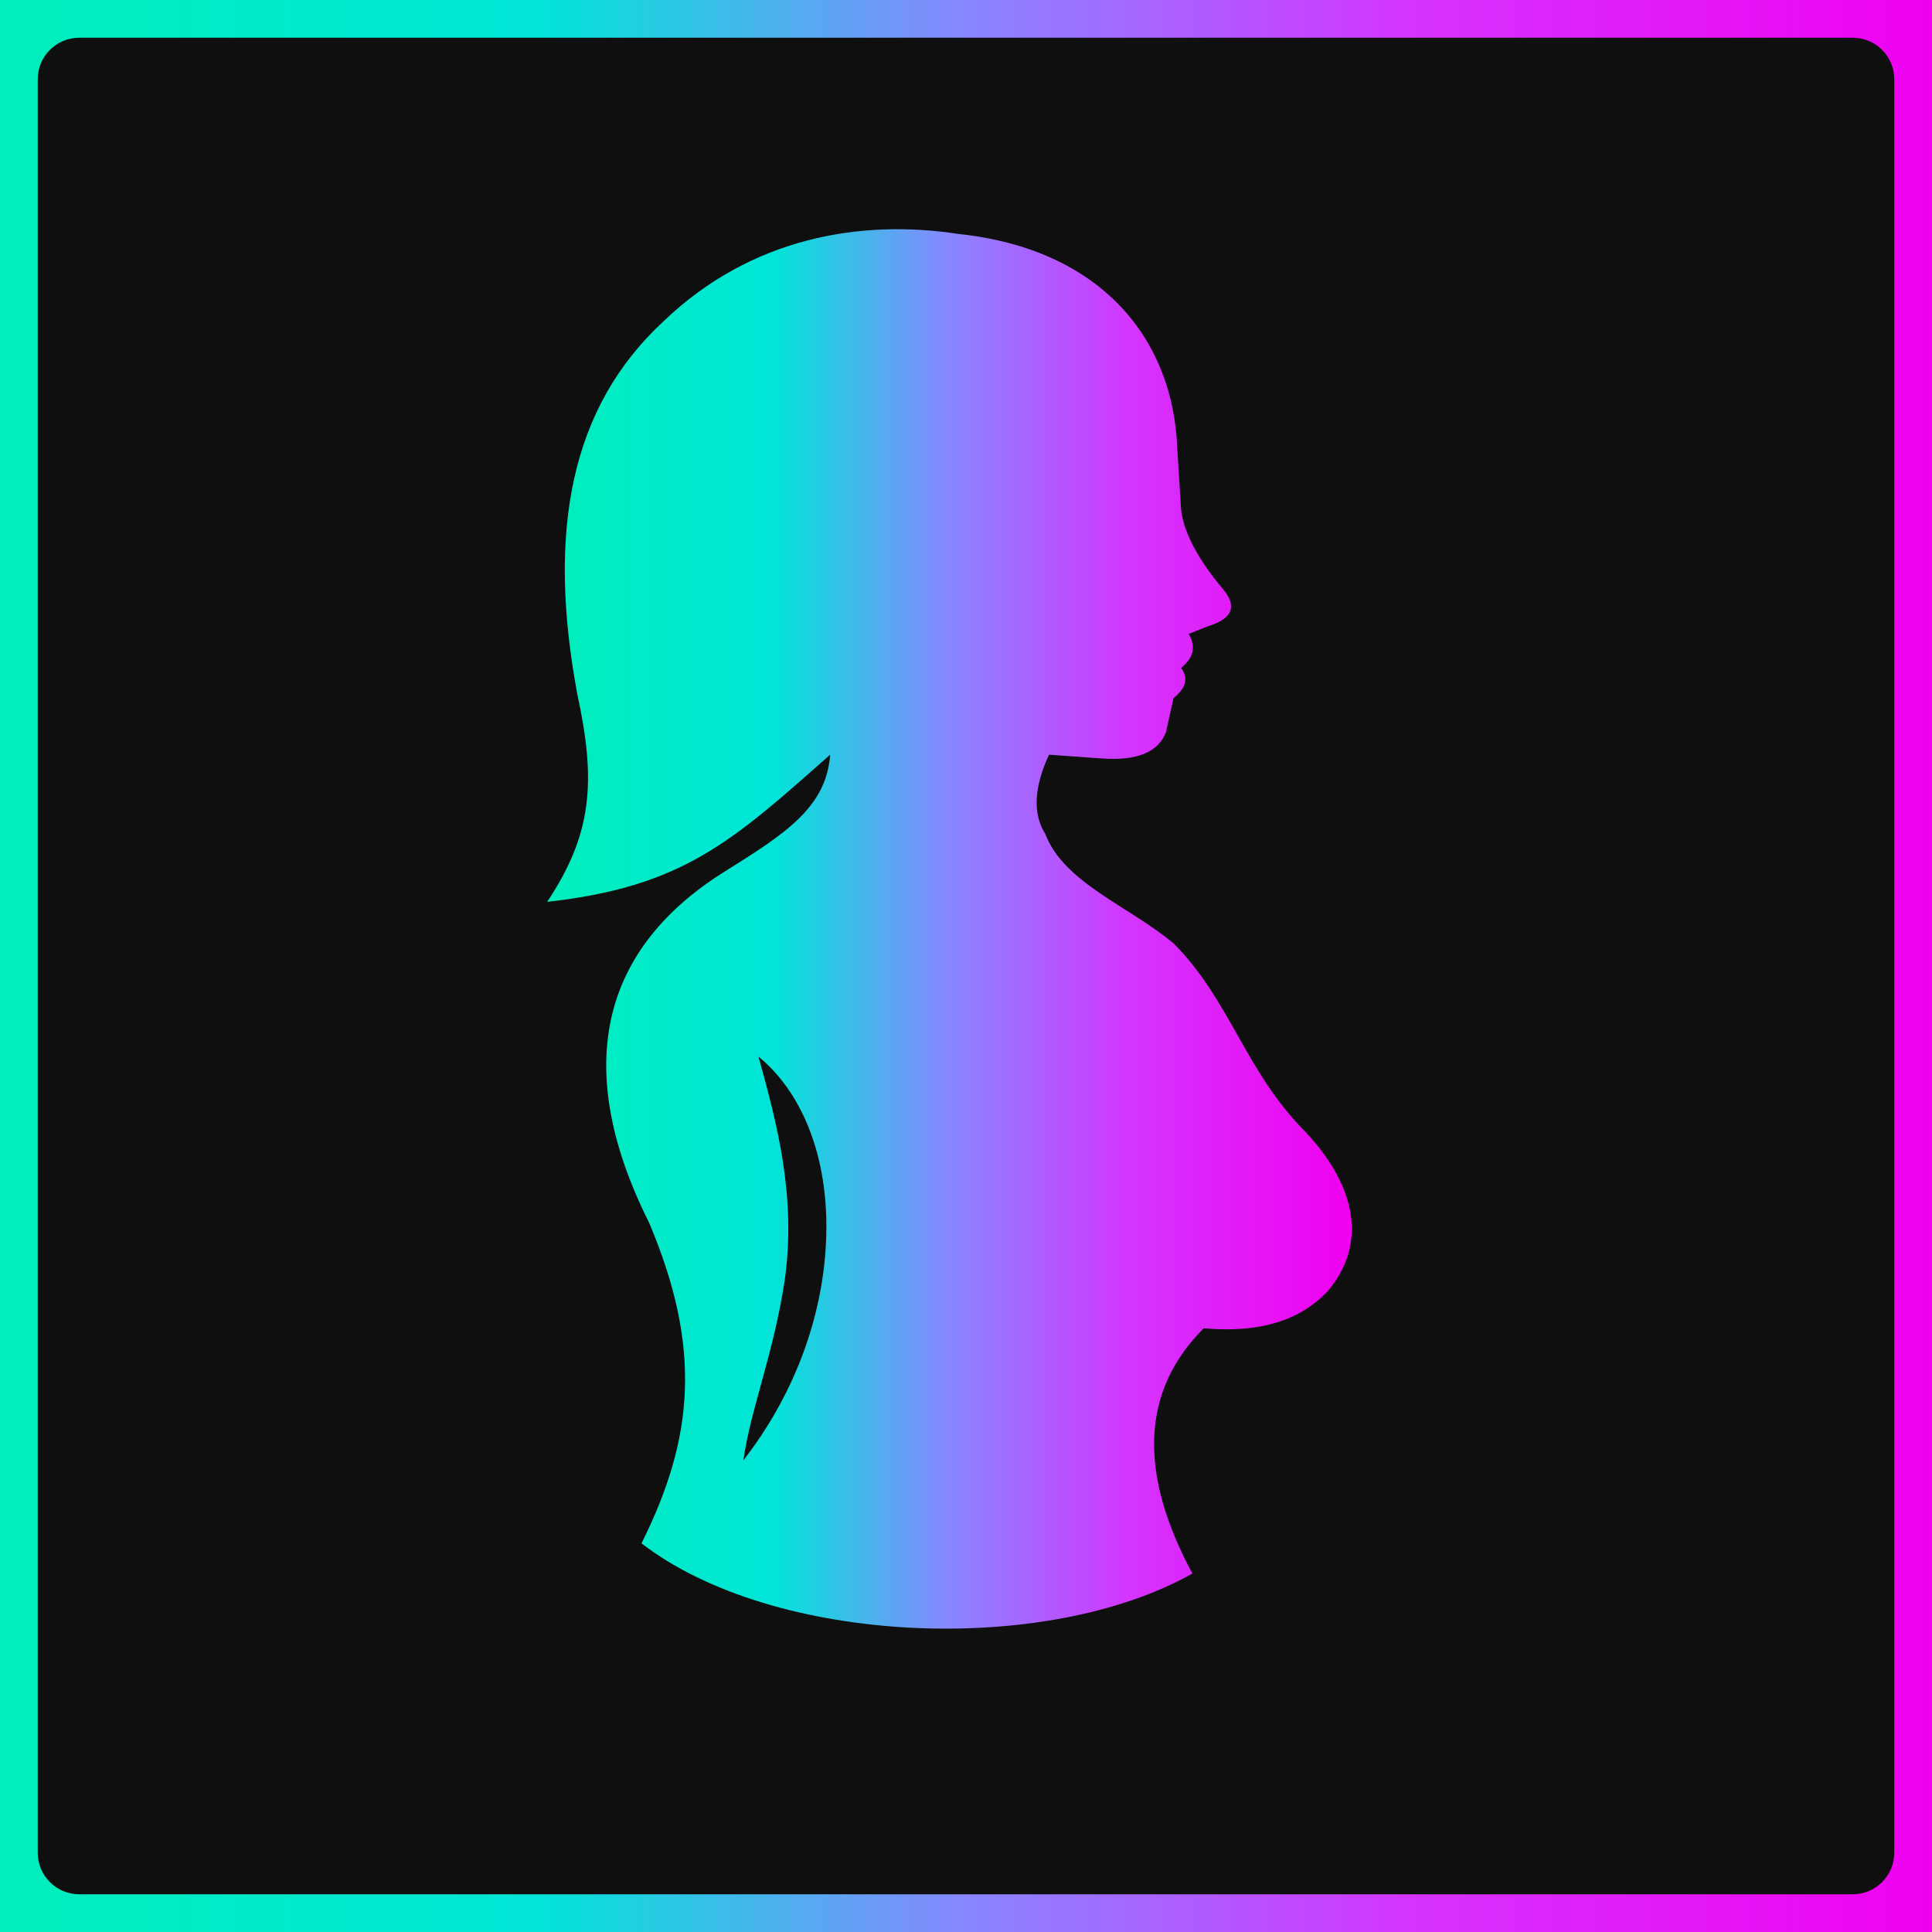
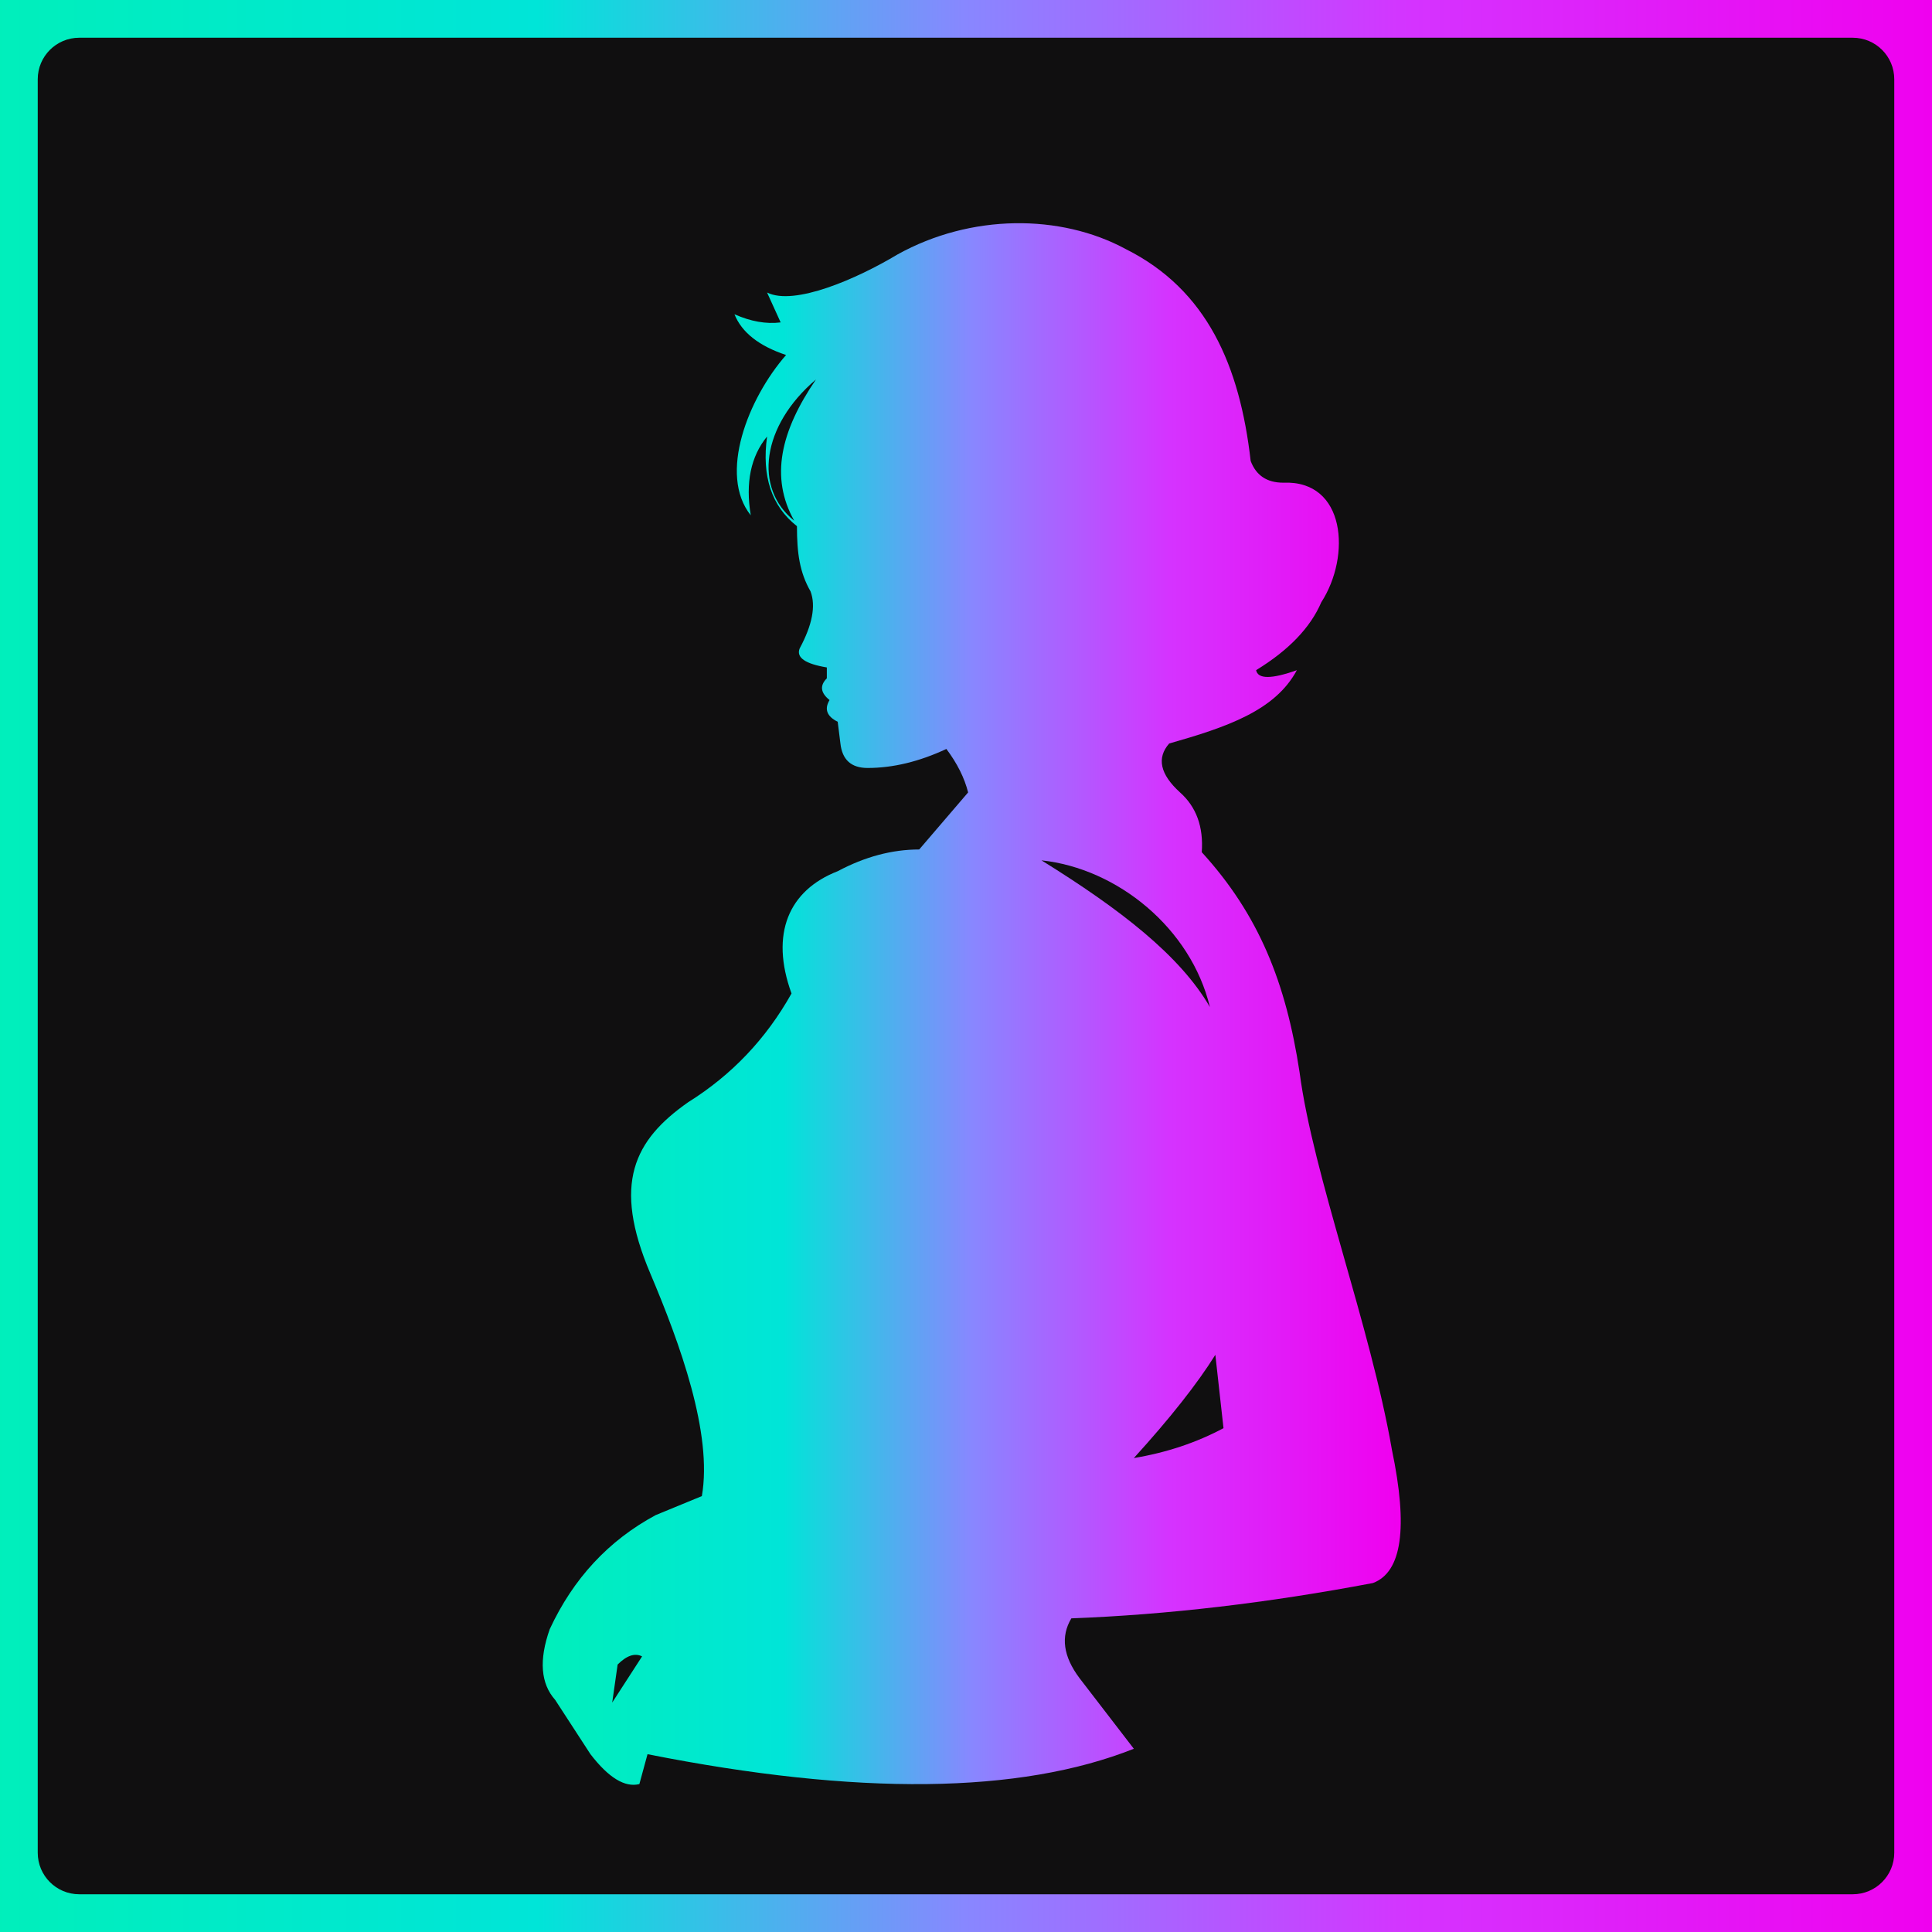
<svg xmlns="http://www.w3.org/2000/svg" width="512" height="512" viewBox="0 0 512 512">
  <defs>
    <linearGradient id="silk">
      <stop stop-color="#00efbb" />
      <stop offset=".28" stop-color="#00e5d8" />
      <stop offset=".5" stop-color="#8887ff" />
      <stop offset=".73" stop-color="#d533ff" />
      <stop offset="1" stop-color="#f000ef" />
    </linearGradient>
  </defs>
  <rect width="512" height="512" fill="url(#silk)" />
  <rect x="10" y="10" width="492" height="492" rx="11" fill="#100f10" />
-   <path fill="url(#silk)" fill-rule="evenodd" d="M170 409 C184 381 186 357 172 324 C151 282 160 251 192 231 C208 221 219 214 220 200 C194 223 181 235 145 239 C157 221 158 207 153 184 C145 141 151 108 176 85 C199 63 228 58 254 62 C292 66 311 90 312 119 L313 135 Q314 144 324 156 Q330 163 320 166 L315 168 Q318 173 313 177 Q316 181 311 185 L309 194 Q306 202 292 201 L278 200 Q272 213 277 221 C282 234 299 240 311 250 C326 265 330 284 346 300 C360 315 362 330 352 342 Q341 354 319 352 C302 369 302 391 316 417 C277 439 205 436 170 409 Z M201 280 C206 298 211 317 208 339 C205 359 199 373 197 387 C211 369 219 347 219 325 C219 305 212 289 201 280 Z" />
+   <g transform="translate(78 48) scale(.72)">
+     <path fill="url(#silk)" fill-rule="evenodd" d="       M174 41 C184 46 207 36 222 27 C249 12 282 12 306 25       C336 40 348 68 352 103 Q355 111 364 111       C387 110 389 138 378 155 Q372 169 354 180       Q355 185 369 180 C361 195 343 201 322 207       Q315 215 326 225 Q335 233 334 247       C355 270 365 295 370 328 C375 366 396 421 404 467       Q413 510 397 516 Q339 527 286 529       Q280 539 289 551 L309 577 Q246 602 130 579       L127 590 Q119 592 109 579 L96 559 Q88 550 94 533       Q107 505 133 491 L150 484 C154 461 142 428 131 402       C117 369 125 353 145 339 Q169 324 183 299       C175 277 182 261 200 254 Q215 246 230 246       L248 225 Q246 217 240 209 Q225 216 211 216       Q202 216 201 207 L200 199 Q194 196 197 191       Q192 187 196 183 L196 179 Q184 177 186 172       Q193 159 190 151 C186 144 185 137 185 127       Q171 116 174 94 Q165 105 168 123       C156 108 167 80 181 64 Q166 59 162 49 Q171 53 179 52 Z       M339 432 Q329 448 309 470 Q327 467 342 459 Z       M119 546 Q124 541 128 543 L117 560 Z" />
+     <path fill="#100f10" d="M275 250 C303 253 330 275 337 304 C326 285 304 268 275 250 Z       M192 73 C179 92 175 109 184 125 C169 113 172 90 192 73 Z" />
+   </g>
</svg>
